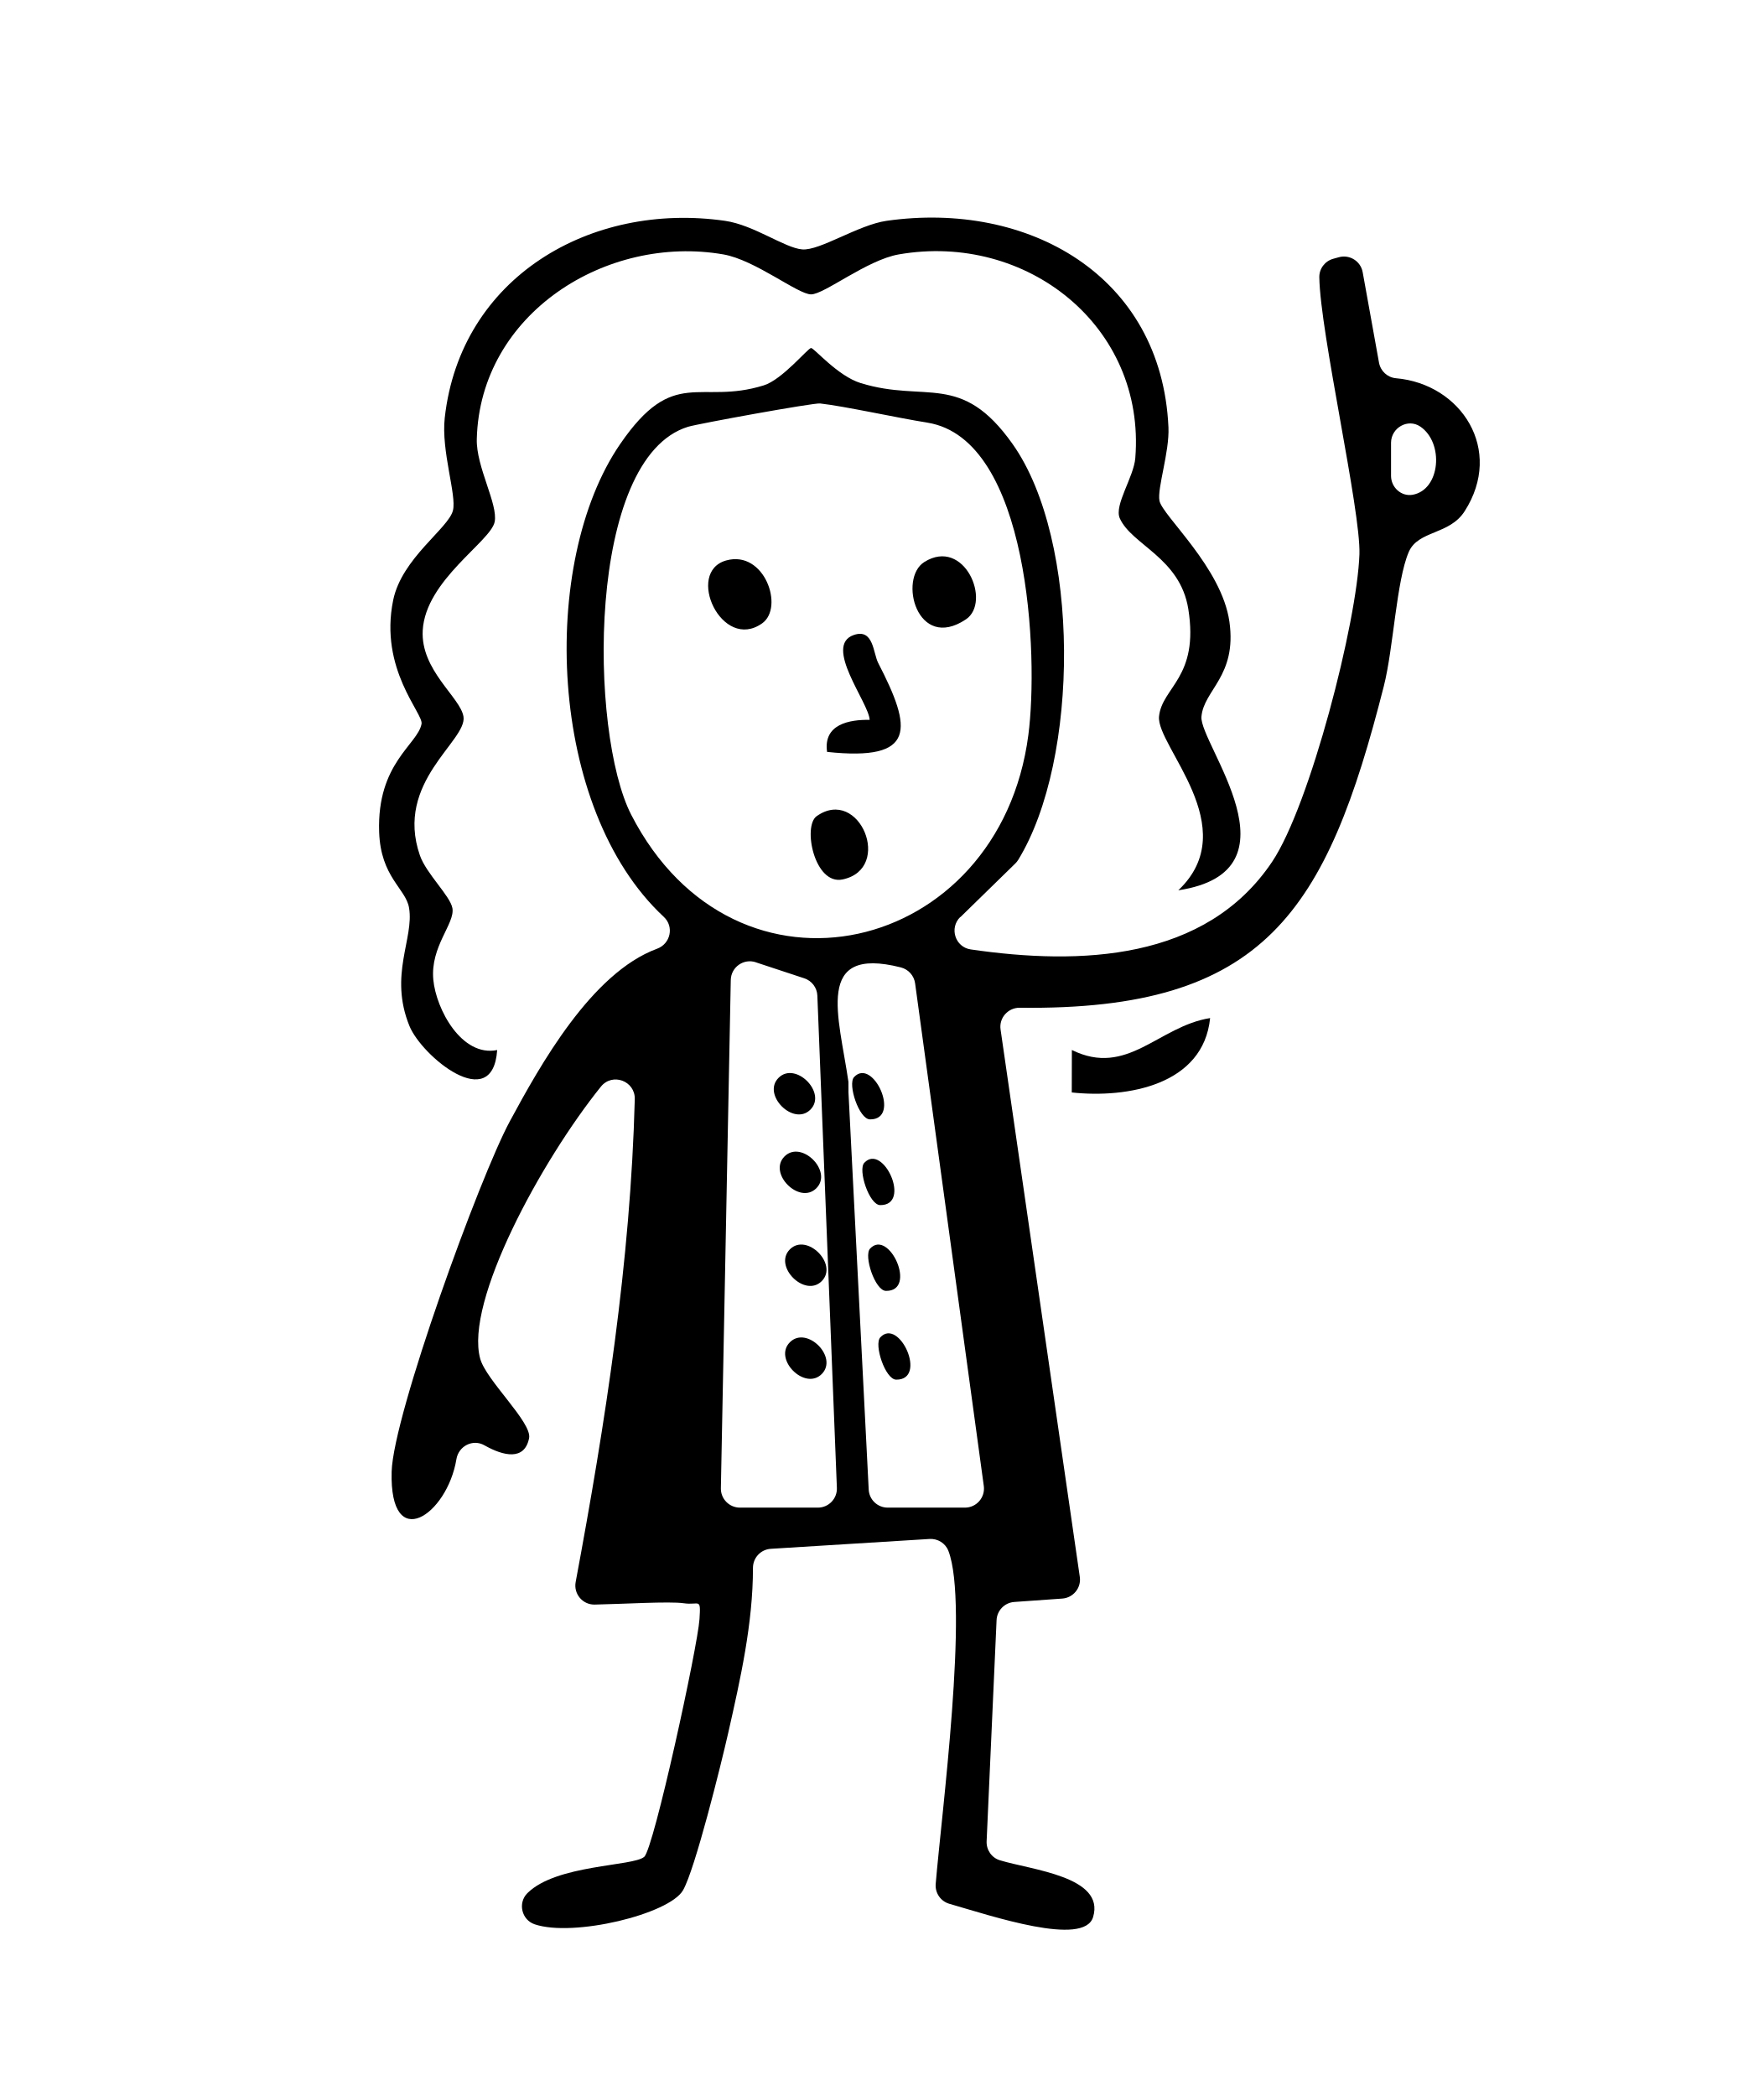
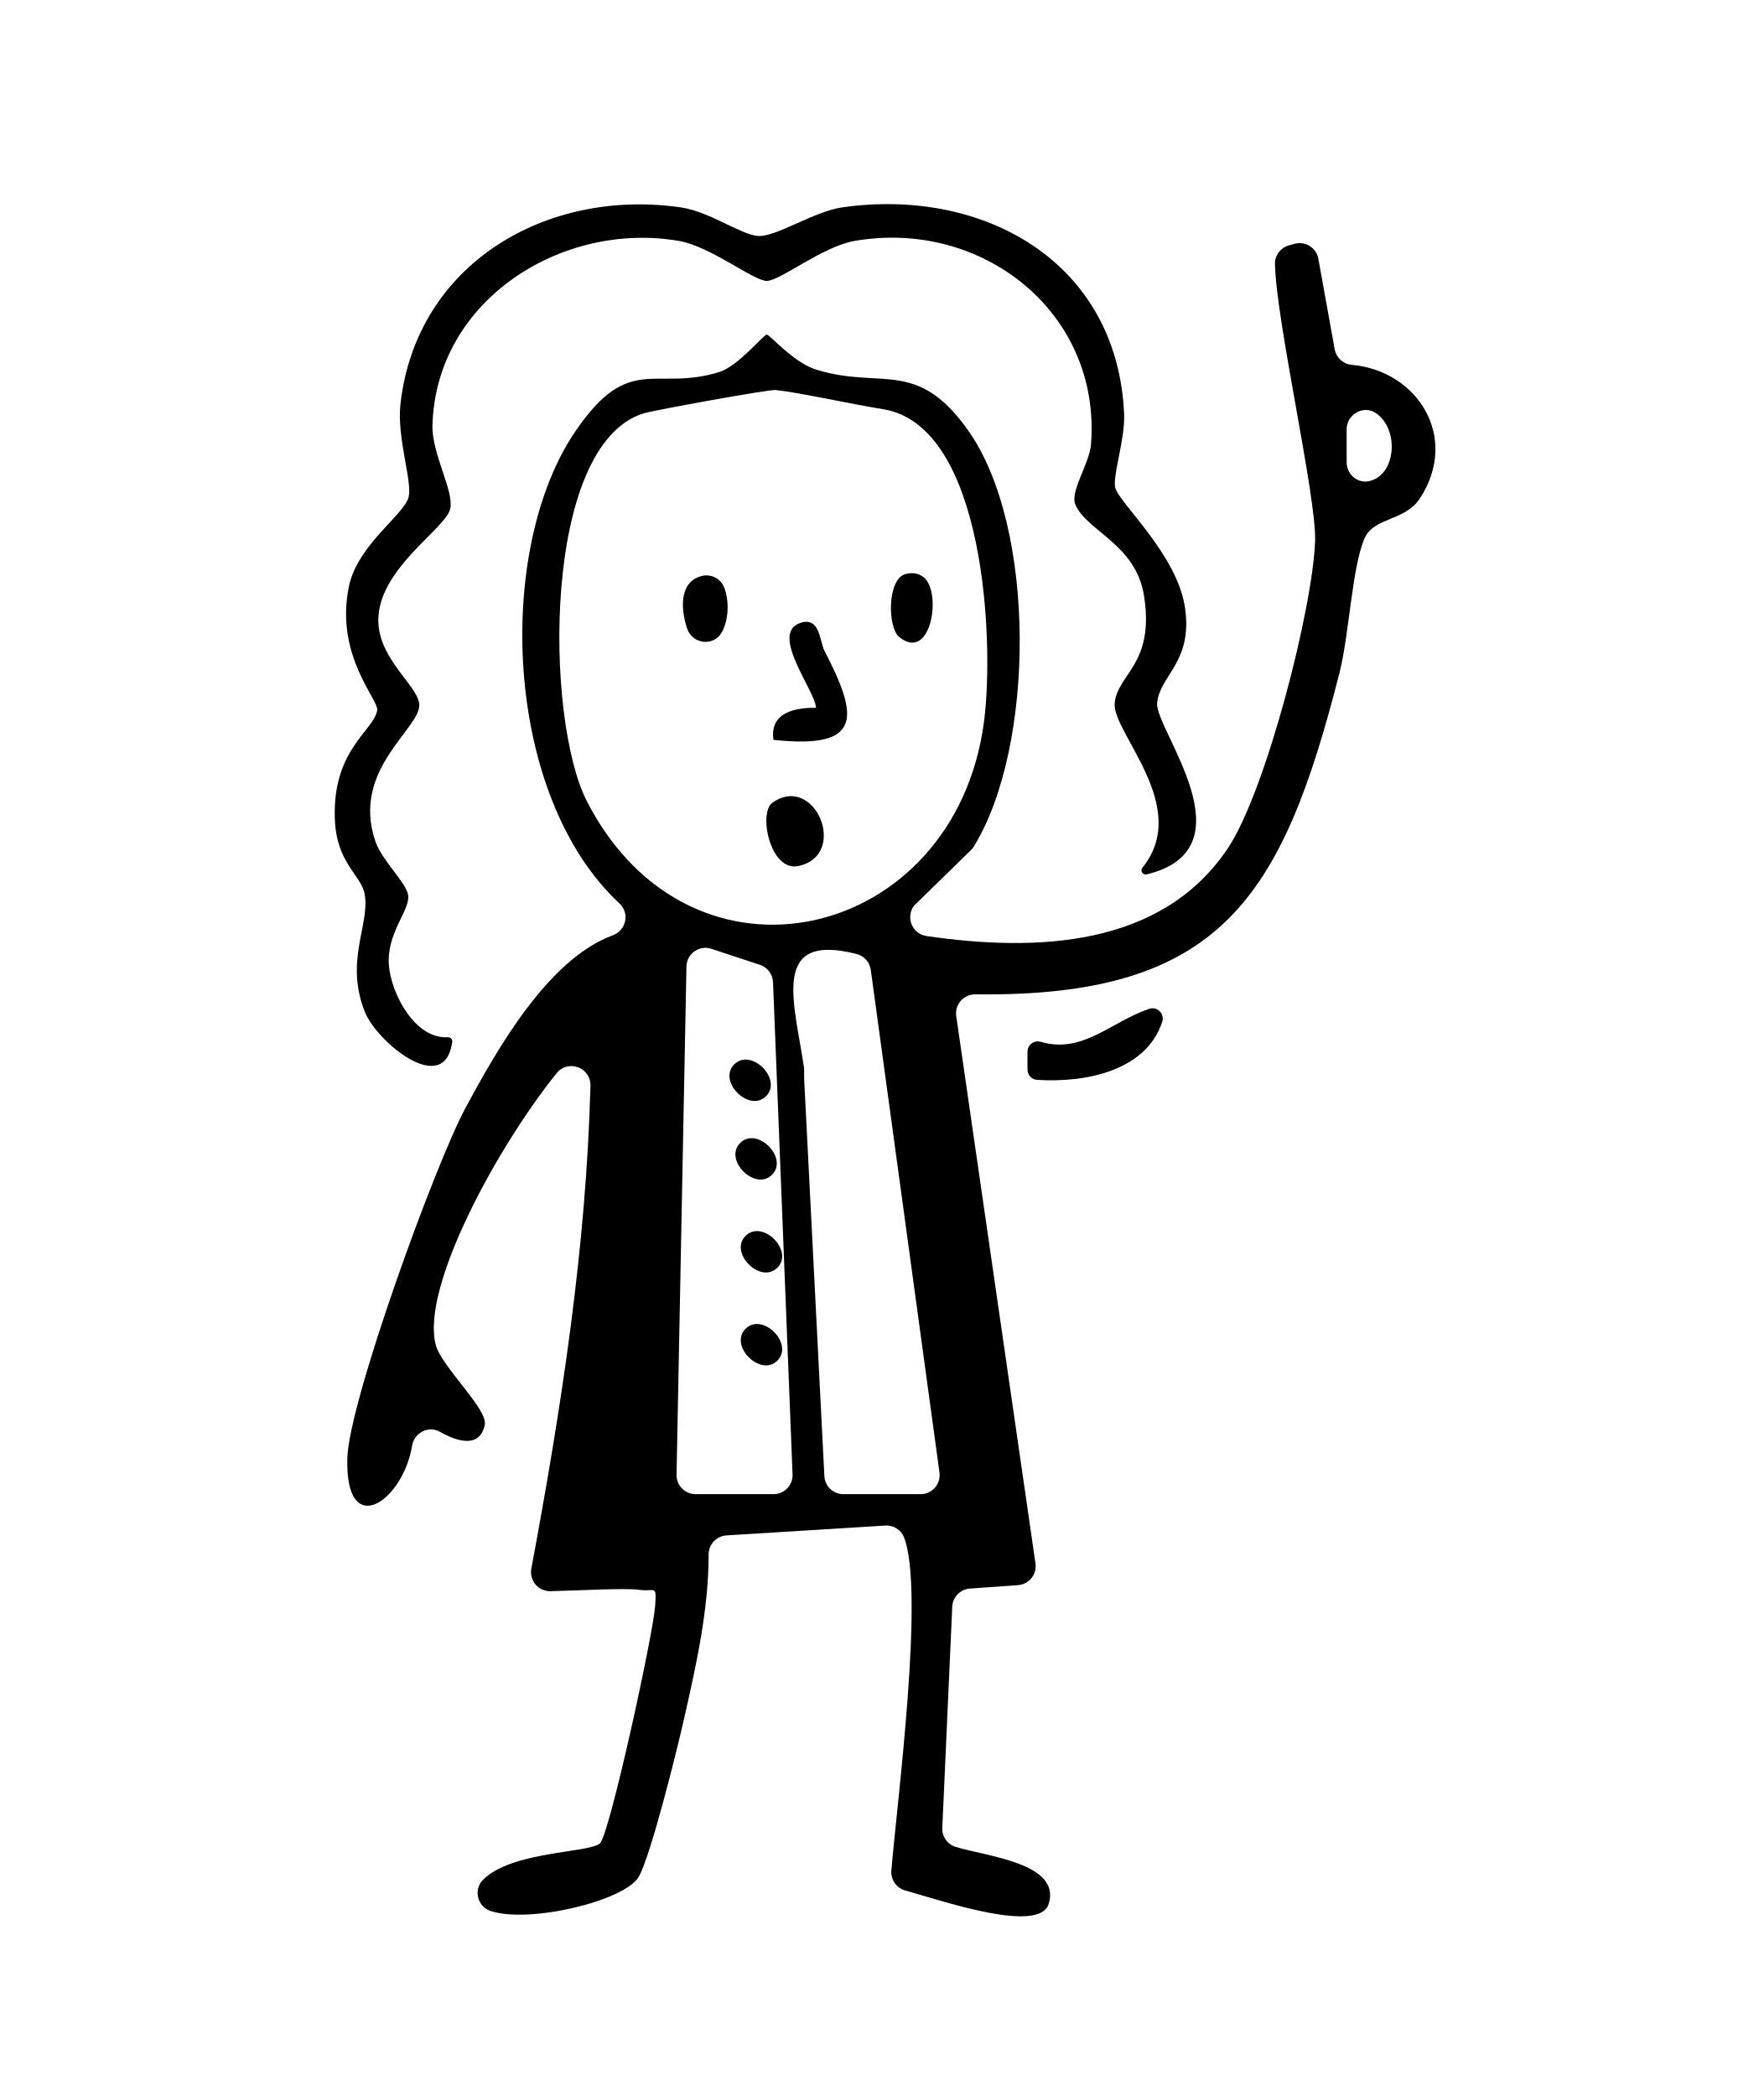
<svg xmlns="http://www.w3.org/2000/svg" id="Layer_1" data-name="Layer 1" viewBox="0 0 331.39 393.89">
-   <path d="M180.47,172.36l10.3-10.06c.22-.21.41-.44.57-.7,11.56-18.83,11.77-60.04-1.05-78.16-9.68-13.68-16.28-7.67-28.55-11.45-4.32-1.33-8.74-6.59-9.32-6.59s-5.4,5.94-8.89,7.02c-12.13,3.78-16.86-3.73-26.98,11.02-15.27,22.23-13.66,68.54,8.19,88.86,1.98,1.84,1.27,5.06-1.26,5.99-12.34,4.54-21.99,21.92-27.66,32.41s-21.93,55.21-22.22,65.86c-.42,15.55,10.44,8.16,12.17-2.34.41-2.48,3.09-3.85,5.27-2.61,3.59,2.03,7.54,2.93,8.39-1.35.58-2.95-8.08-10.86-9.19-14.93-2.93-10.69,11.44-37.14,22.68-51.12,2.15-2.68,6.46-1.09,6.37,2.35-.79,30.49-5.53,60.83-11.11,90.75-.41,2.23,1.31,4.27,3.57,4.23,5.35-.1,14.05-.64,16.74-.25,2.95.43,3.23-1.17,2.96,2.99-.33,5.17-8.58,43.07-10.38,44.66-2.05,1.82-16.52,1.41-21.96,6.83-1.84,1.83-1.09,5.02,1.36,5.85,7.26,2.47,25.31-1.9,27.89-6.4,2.27-3.96,7.16-23.7,8.48-29.52,2.3-10.17,4.66-20.59,4.66-31.06,0-1.89,1.46-3.46,3.35-3.58l29.83-1.85c1.53-.1,2.98.79,3.54,2.22,3.9,10.04-1.3,49.57-2.38,62.61-.14,1.7.93,3.26,2.57,3.73,7.87,2.26,25.32,8.14,27.01,2.49,2.28-7.61-11.58-8.85-17.52-10.67-1.55-.47-2.56-1.95-2.49-3.57l1.87-41.56c.08-1.81,1.51-3.28,3.32-3.41l9.03-.64c2.07-.15,3.59-2.02,3.29-4.08l-14.89-102.86c-.32-2.18,1.4-4.11,3.6-4.09,46.14.58,57.67-18.11,68.43-60.46,1.82-7.17,2.34-19.74,4.68-25.19,1.76-4.08,7.63-3.18,10.49-7.64,7.42-11.54-.61-23.94-12.89-25.01-1.6-.14-2.9-1.34-3.19-2.92l-3.07-17.01c-.37-2.07-2.45-3.37-4.48-2.81l-1.05.29c-1.56.43-2.65,1.86-2.62,3.48.16,10.48,7.82,43.88,7.54,52.05-.44,12.74-9.28,47.15-16.4,57.78-12.49,18.65-36.09,19.48-56.65,16.48-2.92-.43-4.07-4.03-1.96-6.1ZM154.11,75.82c4.64.52,14.16,2.64,20.19,3.61,19.17,3.09,20.9,43.83,18.95,58.71-5.41,41.34-54.98,53.21-74.63,14.97-7.92-15.42-8.47-67.05,10.69-72.91,1.86-.57,23.56-4.52,24.81-4.38ZM266.89,80.15c4.53,3.06,3.8,11.91-1.43,12.83-2.13.37-4.05-1.39-4.05-3.55v-6.24c.02-2.8,3.15-4.6,5.48-3.04ZM142.03,180.84l9.12,3.01c1.42.47,2.39,1.76,2.45,3.25l3.67,92.5c.08,2.03-1.54,3.72-3.57,3.72h-14.65c-2,0-3.62-1.64-3.58-3.65l1.86-95.51c.05-2.41,2.41-4.08,4.7-3.33ZM159.44,203.3c-1.77-12.31-6.53-25.65,9.85-21.5,1.42.36,2.48,1.54,2.68,2.99l12.91,94.47c.29,2.15-1.38,4.06-3.54,4.06h-14.52c-1.9,0-3.48-1.49-3.57-3.4l-3.8-74.61" />
-   <path d="M93.42,197.33c-6.66,1.34-11.47-7.66-11.99-13.22-.59-6.26,4.1-10.55,3.59-13.44-.4-2.3-4.92-6.49-6.11-9.92-4.8-13.84,8.91-21.51,8.19-26.08-.57-3.62-8.08-8.7-7.66-16.2.53-9.46,12.79-16.71,13.52-20.4.66-3.35-3.5-10.32-3.36-15.56.61-23.65,24.45-38.5,46.34-34.7,5.98,1.04,13.99,7.51,16.48,7.51s10.5-6.47,16.48-7.51c24.02-4.19,46.43,13.51,44.45,38.27-.28,3.57-4.01,8.84-2.92,11.31,2.23,5.03,11.33,7.4,12.88,17.05,2.06,12.89-4.93,14.66-5.5,20.19s16.06,20.89,3.62,32.68c23.7-3.59,3.92-27.6,4.35-32.63s6.69-7.61,5.26-17.82-12.61-19.95-13.15-22.76c-.45-2.34,1.9-9.16,1.69-13.8-1.29-28.61-26.45-42.59-52.98-38.8-5.31.76-12.53,5.64-15.84,5.37s-9.08-4.59-14.51-5.37c-25.24-3.63-49.72,10.59-52.67,37.01-.7,6.26,2.26,14.5,1.54,17.42-.84,3.38-9.6,8.94-11.23,16.84-2.67,13,5.69,21.3,5.33,23.26-.71,3.89-8.4,7.36-7.97,20.3.28,8.52,5,10.62,5.62,14.27.98,5.78-3.83,12.59.07,22.2,2.31,5.68,15.66,16.73,16.49,4.54Z" />
-   <path d="M201.43,197.32l-.02,7.98c10.48,1.13,24.74-1.41,26-13.98-9.74,1.55-15.55,11.15-25.98,6Z" />
-   <path d="M163.43,135.28c-3.72-.07-8.76.77-8,6.02,16.9,1.81,15.97-4.39,9.61-16.7-.97-1.88-.86-6.55-4.59-5.27-5.81,2,2.84,12.72,2.98,15.95Z" />
-   <path d="M173.71,105.61c-4.94,3.09-1.39,16.92,7.8,10.79,4.87-3.25-.26-15.5-7.8-10.79Z" />
-   <path d="M143.24,117.13c4.17-2.98.43-13.8-6.76-11.81-7.77,2.16-.83,17.23,6.76,11.81Z" />
-   <path d="M153.48,153.37c-2.68,1.88-.43,13.01,4.86,11.9,9.59-2.01,3.17-17.55-4.86-11.9Z" />
-   <path d="M165.43,251.32c-1.24,1.33.93,7.93,2.99,7.95,5.96.06.56-11.76-2.99-7.95Z" />
-   <path d="M163.51,234.64c-1.24,1.33.93,7.93,2.99,7.95,5.96.06.56-11.76-2.99-7.95Z" />
-   <path d="M162.42,218.52c-1.24,1.33.93,7.93,2.99,7.95,5.96.06.56-11.76-2.99-7.95Z" />
-   <path d="M160.5,202.41c-1.24,1.33.93,7.93,2.99,7.95,5.96.06.56-11.76-2.99-7.95Z" />
-   <path d="M147.43,217.32c-3.17,3.17,2.81,9.15,5.98,5.98s-2.81-9.15-5.98-5.98Z" />
-   <path d="M146.31,202.55c-3.17,3.17,2.81,9.15,5.98,5.98s-2.81-9.15-5.98-5.98Z" />
-   <path d="M148.44,234.78c-3.17,3.17,2.81,9.15,5.98,5.98s-2.81-9.15-5.98-5.98Z" />
-   <path d="M148.44,252.24c-3.17,3.17,2.81,9.15,5.98,5.98s-2.81-9.15-5.98-5.98Z" />
+   <path d="M172.14,169.84l10.3-10.06c.22-.21.41-.44.57-.7,11.56-18.83,11.77-60.04-1.05-78.16-9.68-13.68-16.28-7.67-28.55-11.45-4.32-1.33-8.74-6.59-9.32-6.59s-5.4,5.94-8.89,7.02c-12.13,3.78-16.86-3.73-26.98,11.02-15.27,22.23-13.66,68.54,8.19,88.86,1.98,1.84,1.27,5.06-1.26,5.99-12.34,4.54-21.99,21.92-27.66,32.41s-21.93,55.21-22.22,65.86c-.42,15.55,10.44,8.16,12.17-2.34.41-2.48,3.09-3.85,5.27-2.61,3.59,2.03,7.54,2.93,8.39-1.35.58-2.95-8.08-10.86-9.19-14.93-2.93-10.69,11.44-37.14,22.68-51.12,2.15-2.68,6.46-1.09,6.37,2.35-.79,30.49-5.53,60.83-11.11,90.75-.41,2.23,1.31,4.27,3.57,4.23,5.35-.1,14.05-.64,16.74-.25,2.95.43,3.23-1.17,2.96,2.99-.33,5.17-8.58,43.07-10.38,44.66-2.05,1.82-16.52,1.41-21.96,6.83-1.84,1.83-1.09,5.02,1.36,5.85,7.26,2.47,25.31-1.9,27.89-6.4,2.27-3.96,7.16-23.7,8.48-29.52,2.3-10.17,4.66-20.59,4.66-31.06,0-1.89,1.46-3.46,3.35-3.58l29.83-1.85c1.53-.1,2.98.79,3.54,2.22,3.9,10.04-1.3,49.57-2.38,62.61-.14,1.7.93,3.26,2.57,3.73,7.87,2.26,25.32,8.14,27.01,2.49,2.28-7.61-11.58-8.85-17.52-10.67-1.55-.47-2.56-1.95-2.49-3.57l1.87-41.56c.08-1.81,1.51-3.28,3.32-3.41l9.03-.64c2.07-.15,3.59-2.02,3.29-4.08l-14.89-102.86c-.32-2.18,1.4-4.11,3.6-4.09,46.14.58,57.67-18.11,68.43-60.46,1.82-7.17,2.34-19.74,4.68-25.19,1.76-4.08,7.63-3.18,10.49-7.64,7.42-11.54-.61-23.94-12.89-25.01-1.6-.14-2.9-1.34-3.19-2.92l-3.07-17.01c-.37-2.07-2.45-3.37-4.48-2.81l-1.05.29c-1.56.43-2.65,1.86-2.62,3.48.16,10.48,7.82,43.88,7.54,52.05-.44,12.74-9.28,47.15-16.4,57.78-12.49,18.65-36.09,19.48-56.65,16.48-2.92-.43-4.07-4.03-1.96-6.1ZM145.78,73.29c4.64.52,14.16,2.64,20.19,3.61,19.17,3.09,20.9,43.83,18.95,58.71-5.41,41.34-54.98,53.21-74.63,14.97-7.92-15.42-8.47-67.05,10.69-72.91,1.86-.57,23.56-4.52,24.81-4.38ZM258.55,77.62c4.53,3.06,3.8,11.91-1.43,12.83-2.13.37-4.05-1.39-4.05-3.55v-6.24c.02-2.8,3.15-4.6,5.48-3.04ZM133.7,178.31l9.12,3.01c1.42.47,2.39,1.76,2.45,3.25l3.67,92.5c.08,2.03-1.54,3.72-3.57,3.72h-14.65c-2,0-3.62-1.64-3.58-3.65l1.86-95.51c.05-2.41,2.41-4.08,4.7-3.33ZM151.11,200.77c-1.77-12.31-6.53-25.65,9.85-21.5,1.42.36,2.48,1.54,2.68,2.99l12.91,94.47c.29,2.15-1.38,4.06-3.54,4.06h-14.52c-1.9,0-3.48-1.49-3.57-3.4l-3.8-74.61" />
+   <path d="M84.99,195.81c.07-.49-.33-.92-.82-.89-6.17.38-10.57-8.05-11.07-13.34-.59-6.26,4.1-10.55,3.59-13.44-.4-2.3-4.92-6.49-6.11-9.92-4.8-13.84,8.91-21.51,8.19-26.08-.57-3.62-8.08-8.7-7.66-16.2.53-9.46,12.79-16.71,13.52-20.4.66-3.35-3.5-10.32-3.36-15.56.61-23.65,24.45-38.5,46.34-34.7,5.98,1.04,13.99,7.51,16.48,7.51s10.5-6.47,16.48-7.51c24.02-4.19,46.43,13.51,44.45,38.27-.28,3.57-4.01,8.84-2.92,11.31,2.23,5.03,11.33,7.4,12.88,17.05,2.06,12.89-4.93,14.66-5.5,20.19s14.52,19.45,5.2,30.98c-.47.58.08,1.41.8,1.24,19.93-4.82,1.55-27.31,1.97-32.17.45-5.24,6.69-7.61,5.26-17.82s-12.61-19.95-13.15-22.76c-.45-2.34,1.9-9.16,1.69-13.8-1.29-28.61-26.45-42.59-52.98-38.8-5.31.76-12.53,5.64-15.84,5.37s-9.08-4.59-14.51-5.37c-25.24-3.63-49.72,10.59-52.67,37.01-.7,6.26,2.26,14.5,1.54,17.42-.84,3.38-9.6,8.94-11.23,16.84-2.67,13,5.69,21.3,5.33,23.26-.71,3.89-8.4,7.36-7.97,20.3.28,8.52,5,10.62,5.62,14.27.98,5.78-3.83,12.59.07,22.2,2.24,5.51,14.89,16.08,16.38,5.55Z" />
+   <path d="M193.09,197.6v3.4c-.01,1.02.78,1.86,1.79,1.93,9.24.59,20.54-1.74,23.53-10.91.5-1.53-.95-2.95-2.47-2.43-7.22,2.47-12.51,8.5-20.33,6.2-1.25-.37-2.51.52-2.51,1.82Z" />
+   <path d="M145.15,150.85c-2.68,1.88-.43,13.01,4.86,11.9,9.59-2.01,3.17-17.55-4.86-11.9Z" />
+   <path d="M139.1,214.79c-3.17,3.17,2.81,9.15,5.98,5.98s-2.81-9.15-5.98-5.98Z" />
+   <path d="M137.98,200.02c-3.17,3.17,2.81,9.15,5.98,5.98s-2.81-9.15-5.98-5.98Z" />
+   <path d="M140.11,232.25c-3.17,3.17,2.81,9.15,5.98,5.98s-2.81-9.15-5.98-5.98Z" />
+   <path d="M140.11,249.71c-3.17,3.17,2.81,9.15,5.98,5.98s-2.81-9.15-5.98-5.98Z" />
+   <path d="M129.12,118.11c-1.33-4.04-1.31-8.85,2.75-9.87,1.71-.43,3.51.44,4.18,2.07,1.02,2.47.94,6.31-.49,8.65-1.59,2.6-5.49,2.04-6.44-.86Z" />
+   <path d="M170.15,107.89c1.05-.29,2.04-.26,3,.3,4.08,2.05,2.07,16.61-4.19,11.5-2.16-1.77-2.27-10.85,1.19-11.81Z" />
+   <path d="M153.35,133.02c-3.72-.07-8.76.77-8,6.02,16.9,1.81,15.97-4.39,9.61-16.7-.97-1.88-.86-6.55-4.59-5.27-5.81,2,2.84,12.72,2.98,15.95Z" />
</svg>
